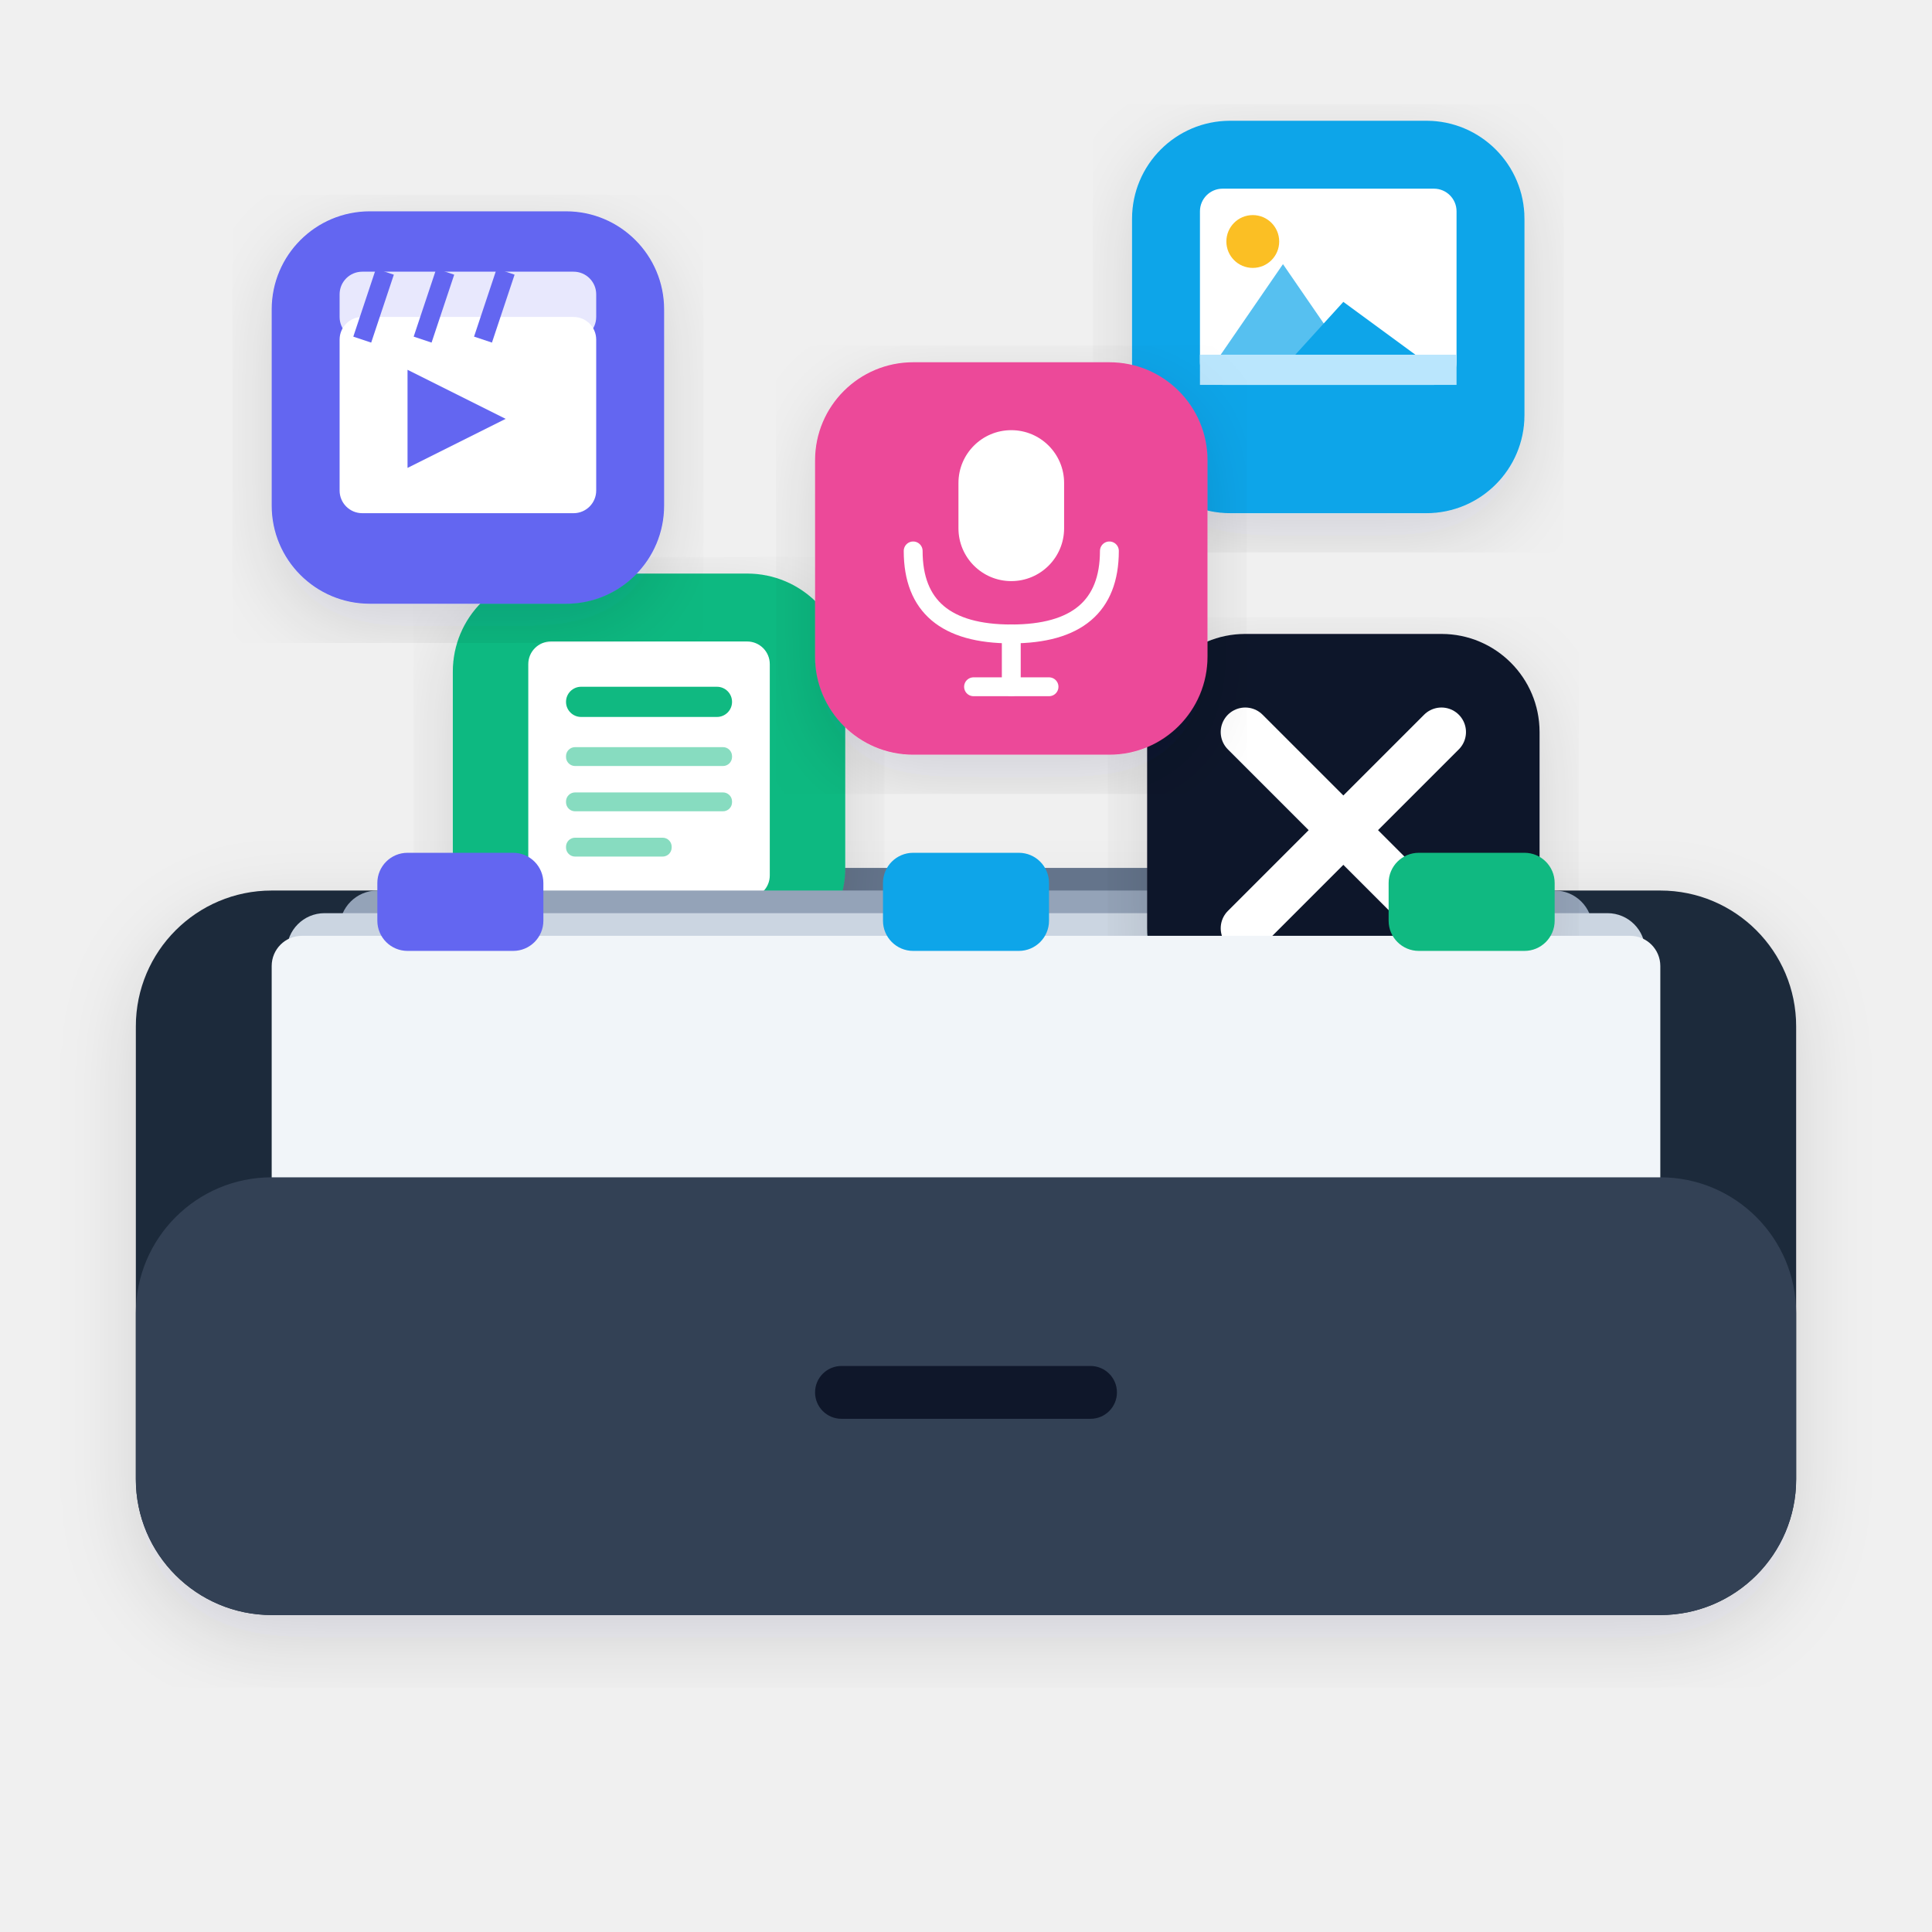
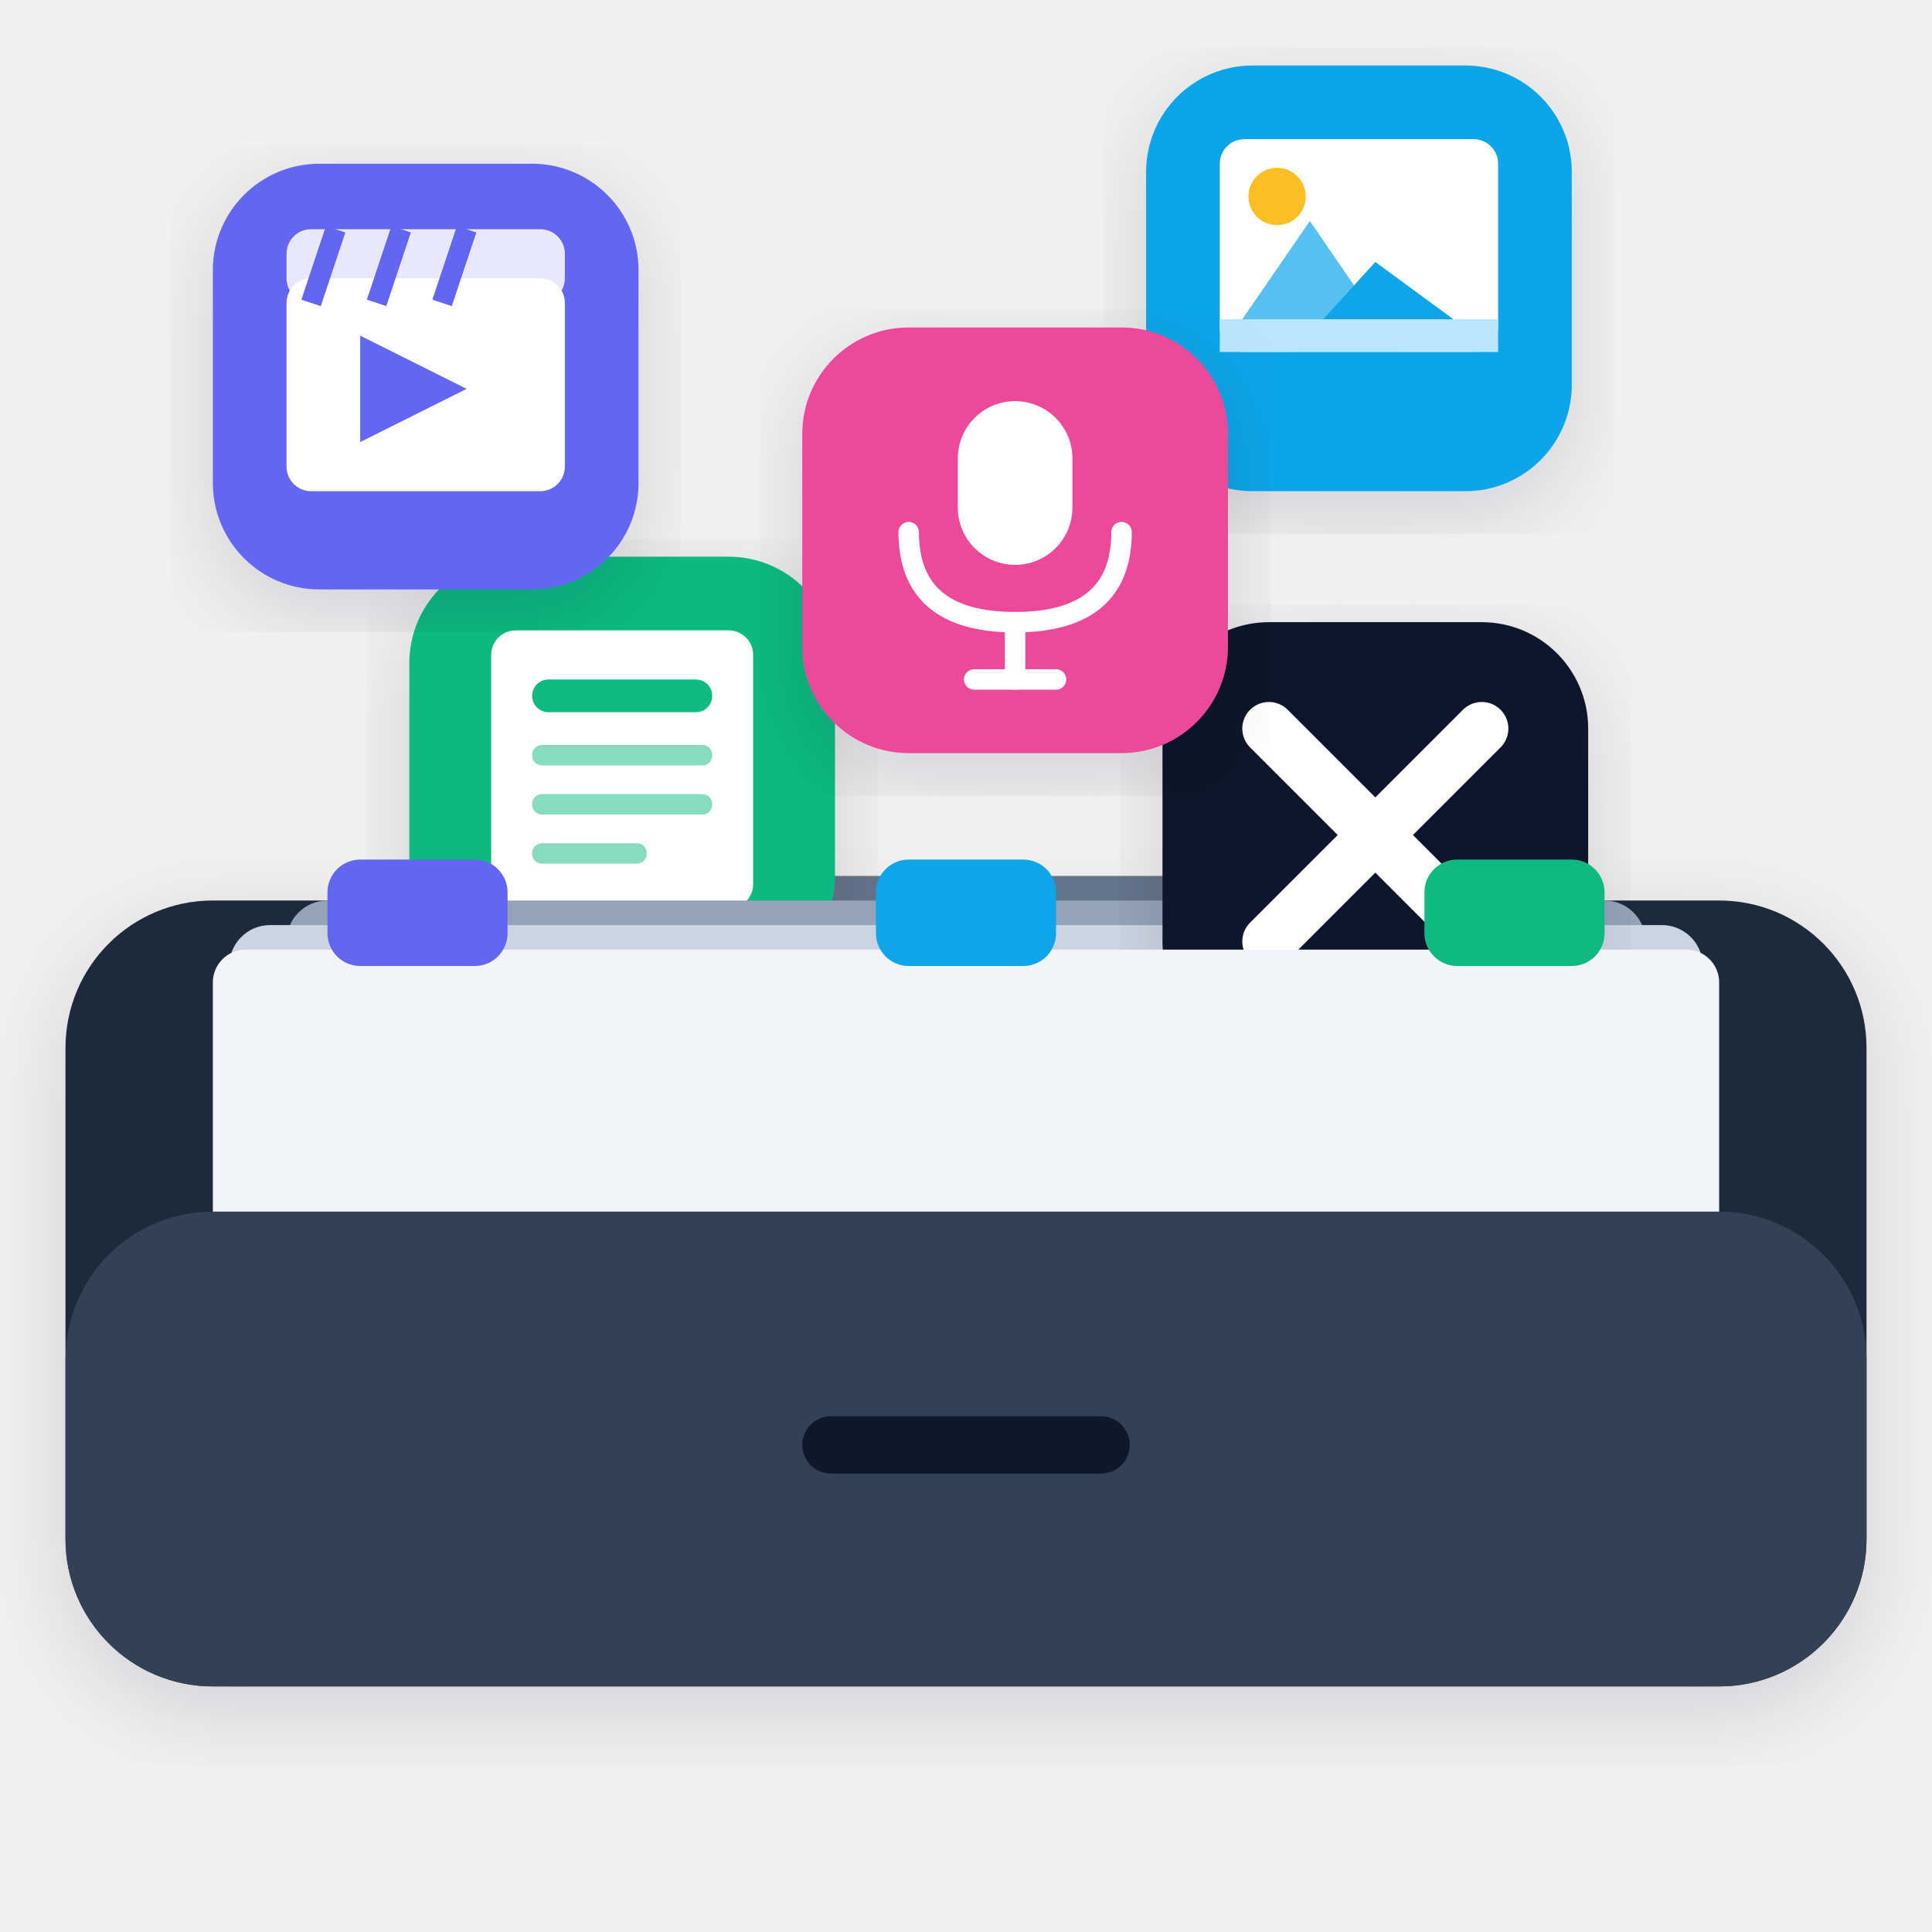
- <svg xmlns="http://www.w3.org/2000/svg" width="256" height="256" viewBox="0 0 256 256">
+ <svg xmlns="http://www.w3.org/2000/svg" width="256" height="256" viewBox="10 8 236 236">
  <defs>
    <filter id="s">
      <feDropShadow dx="0" dy="3" stdDeviation="5" flood-color="#0f172a" flood-opacity="0.13" />
    </filter>
    <linearGradient id="bgGrad" x1="0%" y1="0%" x2="100%" y2="100%">
      <stop offset="0%" style="stop-color:#f0f4ff" />
      <stop offset="100%" style="stop-color:#fafafa" />
    </linearGradient>
  </defs>
  <g filter="url(#s)">
    <rect x="18" y="118" width="220" height="96" rx="18" fill="#1e293b" />
  </g>
  <rect x="52" y="115" width="152" height="65" rx="5" fill="#64748b" />
  <g filter="url(#s)">
    <rect x="60" y="76" width="52" height="52" rx="13" fill="#10b981" />
  </g>
  <rect x="70" y="85" width="32" height="34" rx="3" fill="white" />
  <rect x="75" y="91" width="22" height="4" rx="2" fill="#10b981" />
  <rect x="75" y="99" width="22" height="2.5" rx="1.2" fill="#10b981" opacity="0.5" />
  <rect x="75" y="105" width="22" height="2.5" rx="1.2" fill="#10b981" opacity="0.5" />
  <rect x="75" y="111" width="14" height="2.5" rx="1.2" fill="#10b981" opacity="0.5" />
  <rect x="45" y="118" width="166" height="64" rx="5" fill="#94a3b8" />
  <rect x="38" y="121" width="180" height="62" rx="5" fill="#cbd5e1" />
  <g filter="url(#s)">
    <rect x="152" y="84" width="52" height="52" rx="13" fill="#0f172a" />
  </g>
  <line x1="165" y1="97" x2="191" y2="123" stroke="white" stroke-width="6.5" stroke-linecap="round" />
  <line x1="191" y1="97" x2="165" y2="123" stroke="white" stroke-width="6.5" stroke-linecap="round" />
  <rect x="36" y="124" width="184" height="56" rx="4" fill="#f1f5f9" />
  <rect x="50" y="113" width="22" height="13" rx="4" fill="#6366f1" />
  <rect x="117" y="113" width="22" height="13" rx="4" fill="#0ea5e9" />
  <rect x="184" y="113" width="22" height="13" rx="4" fill="#10b981" />
  <rect x="18" y="156" width="220" height="58" rx="18" fill="#334155" />
  <rect x="108" y="181" width="40" height="7" rx="3.5" fill="#0f172a" />
  <g filter="url(#s)">
    <rect x="36" y="28" width="52" height="52" rx="13" fill="#6366f1" />
  </g>
  <rect x="45" y="42" width="34" height="26" rx="3" fill="white" />
  <rect x="45" y="36" width="34" height="9" rx="3" fill="white" opacity="0.85" />
  <line x1="51" y1="36" x2="48" y2="45" stroke="#6366f1" stroke-width="2.5" />
  <line x1="59" y1="36" x2="56" y2="45" stroke="#6366f1" stroke-width="2.5" />
  <line x1="67" y1="36" x2="64" y2="45" stroke="#6366f1" stroke-width="2.5" />
  <polygon points="54,49 54,62 67,55.5" fill="#6366f1" />
  <g filter="url(#s)">
    <rect x="150" y="16" width="52" height="52" rx="13" fill="#0ea5e9" />
  </g>
  <rect x="159" y="25" width="34" height="26" rx="3" fill="white" />
  <circle cx="166" cy="32" r="3.5" fill="#fbbf24" />
  <polygon points="159,51 170,35 181,51" fill="#0ea5e9" opacity="0.7" />
  <polygon points="168,51 178,40 193,51" fill="#0ea5e9" />
  <rect x="159" y="47" width="34" height="4" fill="#bae6fd" />
  <g filter="url(#s)">
    <rect x="108" y="48" width="52" height="52" rx="13" fill="#ec4899" />
  </g>
  <rect x="127" y="57" width="14" height="20" rx="7" fill="white" />
  <path d="M121,73 Q121,84 134,84 Q147,84 147,73" fill="none" stroke="white" stroke-width="2.5" stroke-linecap="round" />
  <line x1="134" y1="84" x2="134" y2="91" stroke="white" stroke-width="2.5" stroke-linecap="round" />
  <line x1="129" y1="91" x2="139" y2="91" stroke="white" stroke-width="2.5" stroke-linecap="round" />
</svg>
